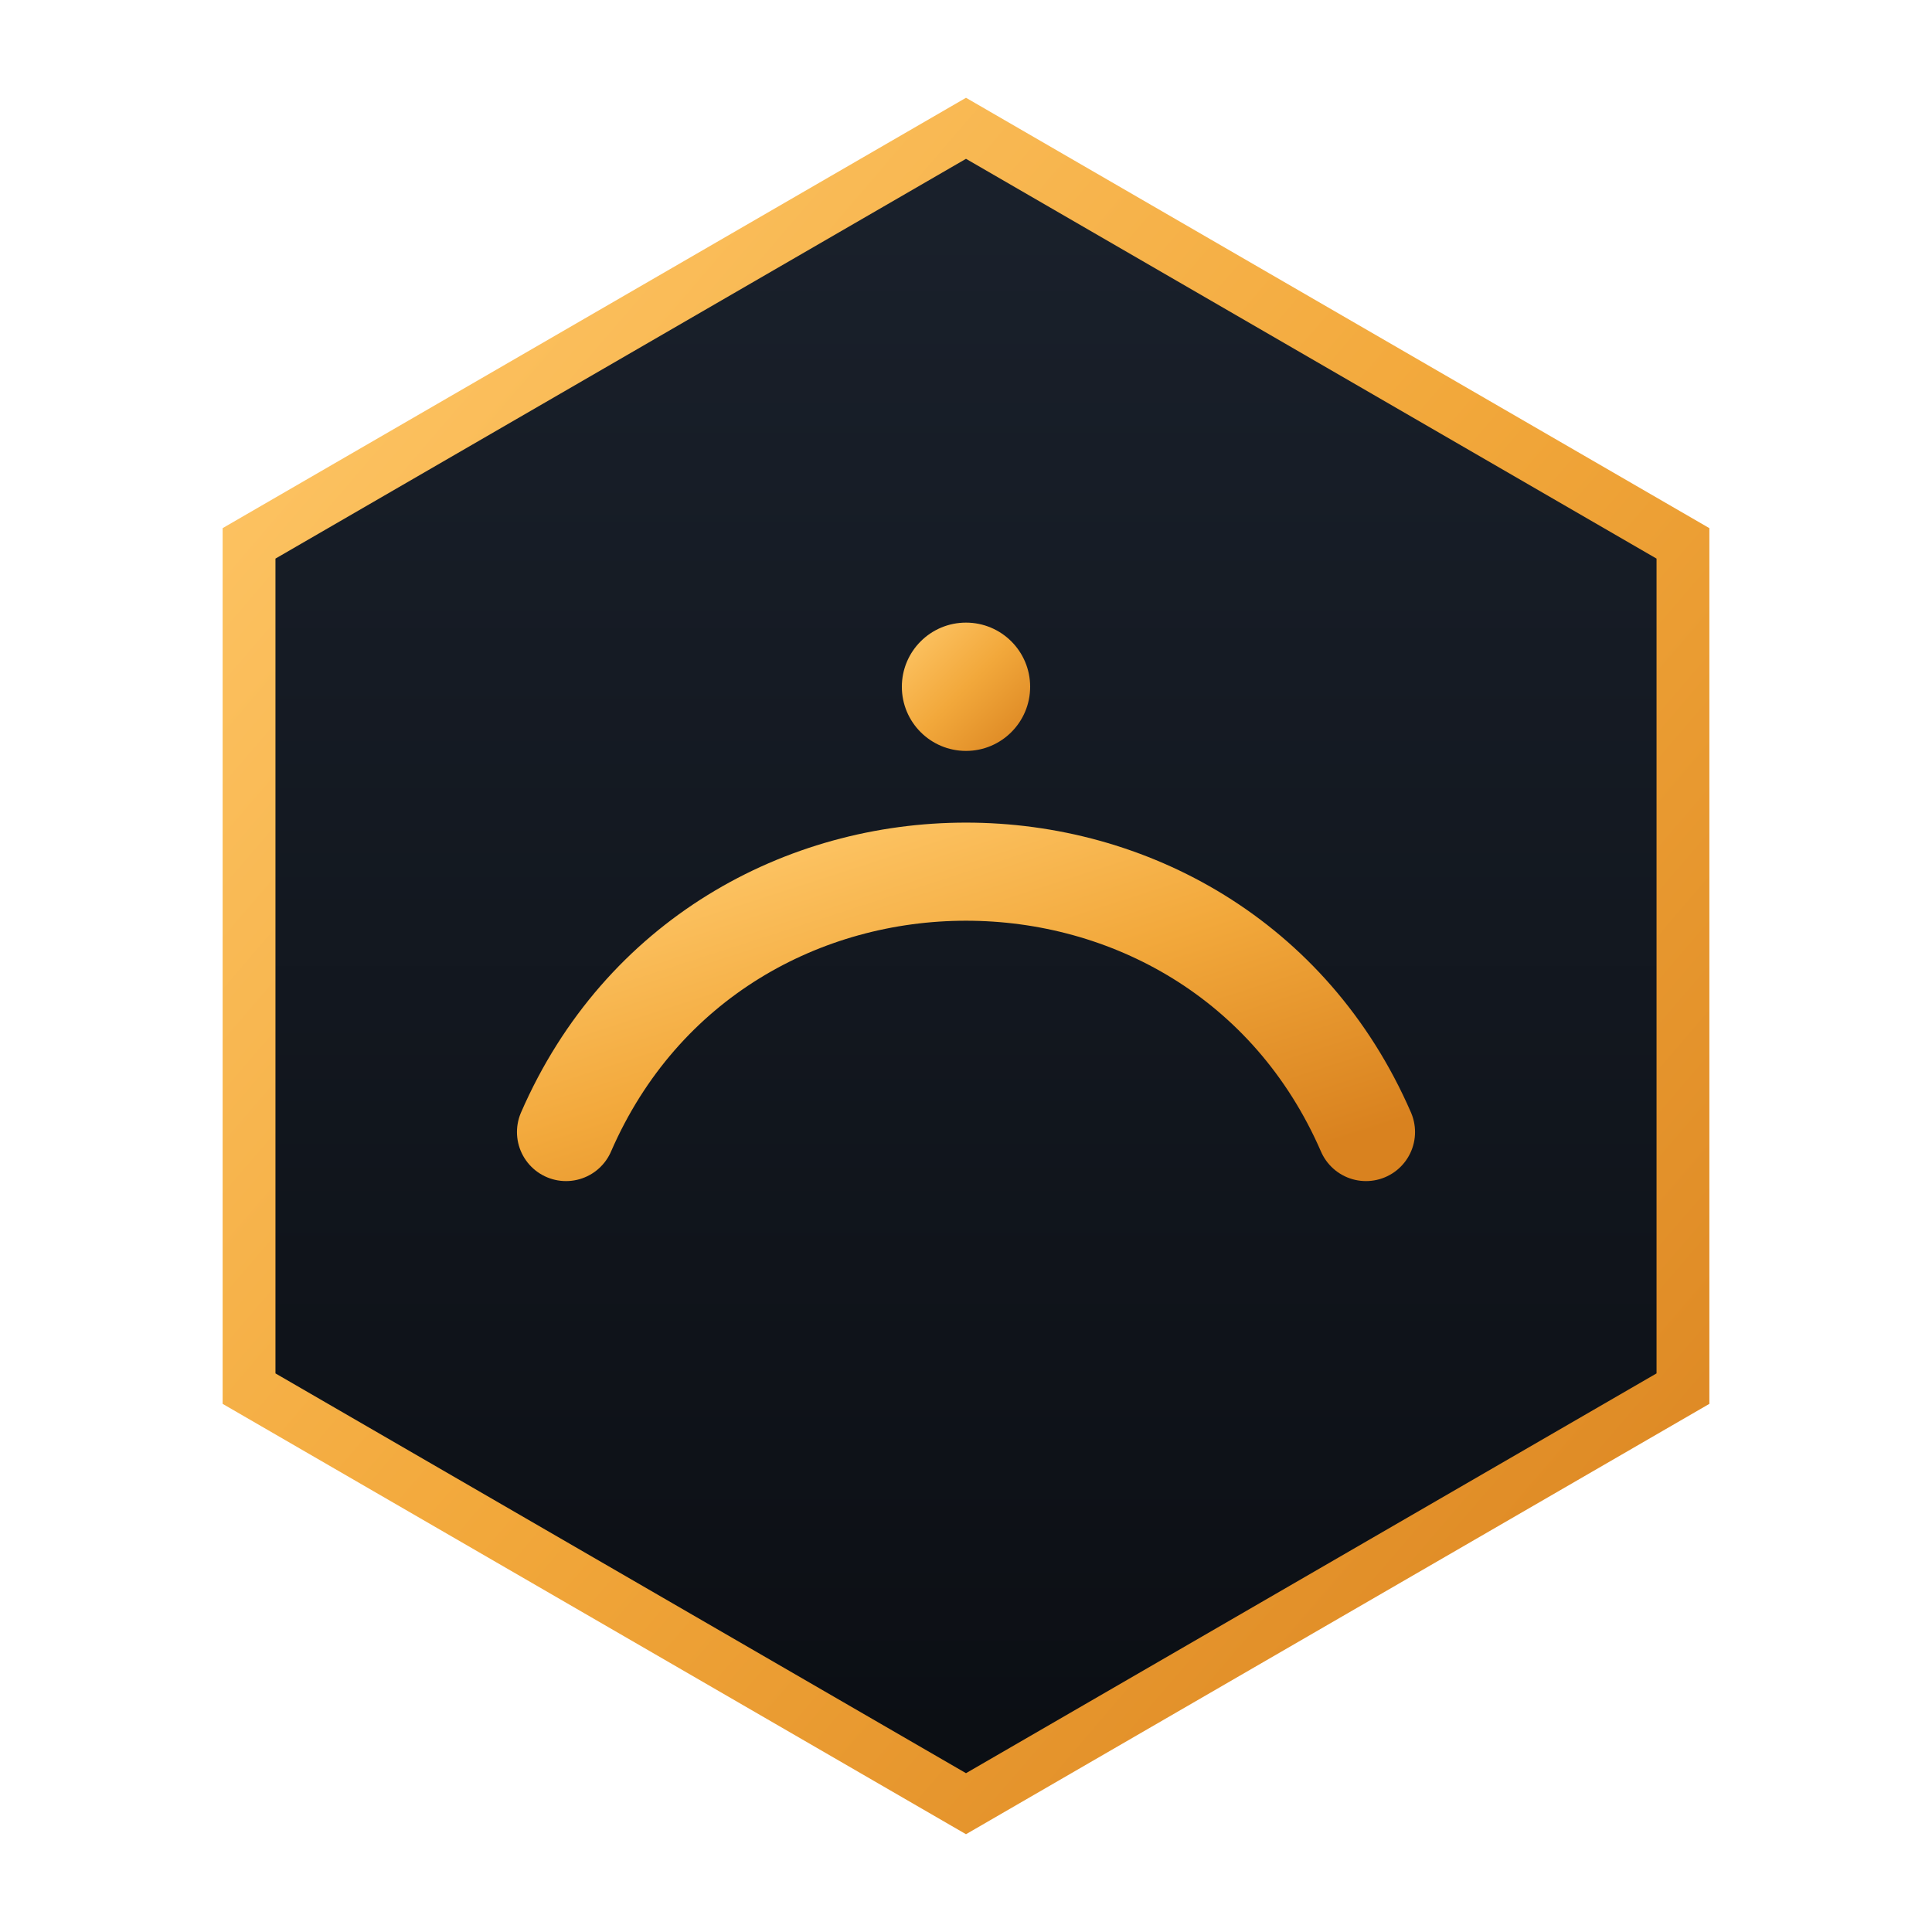
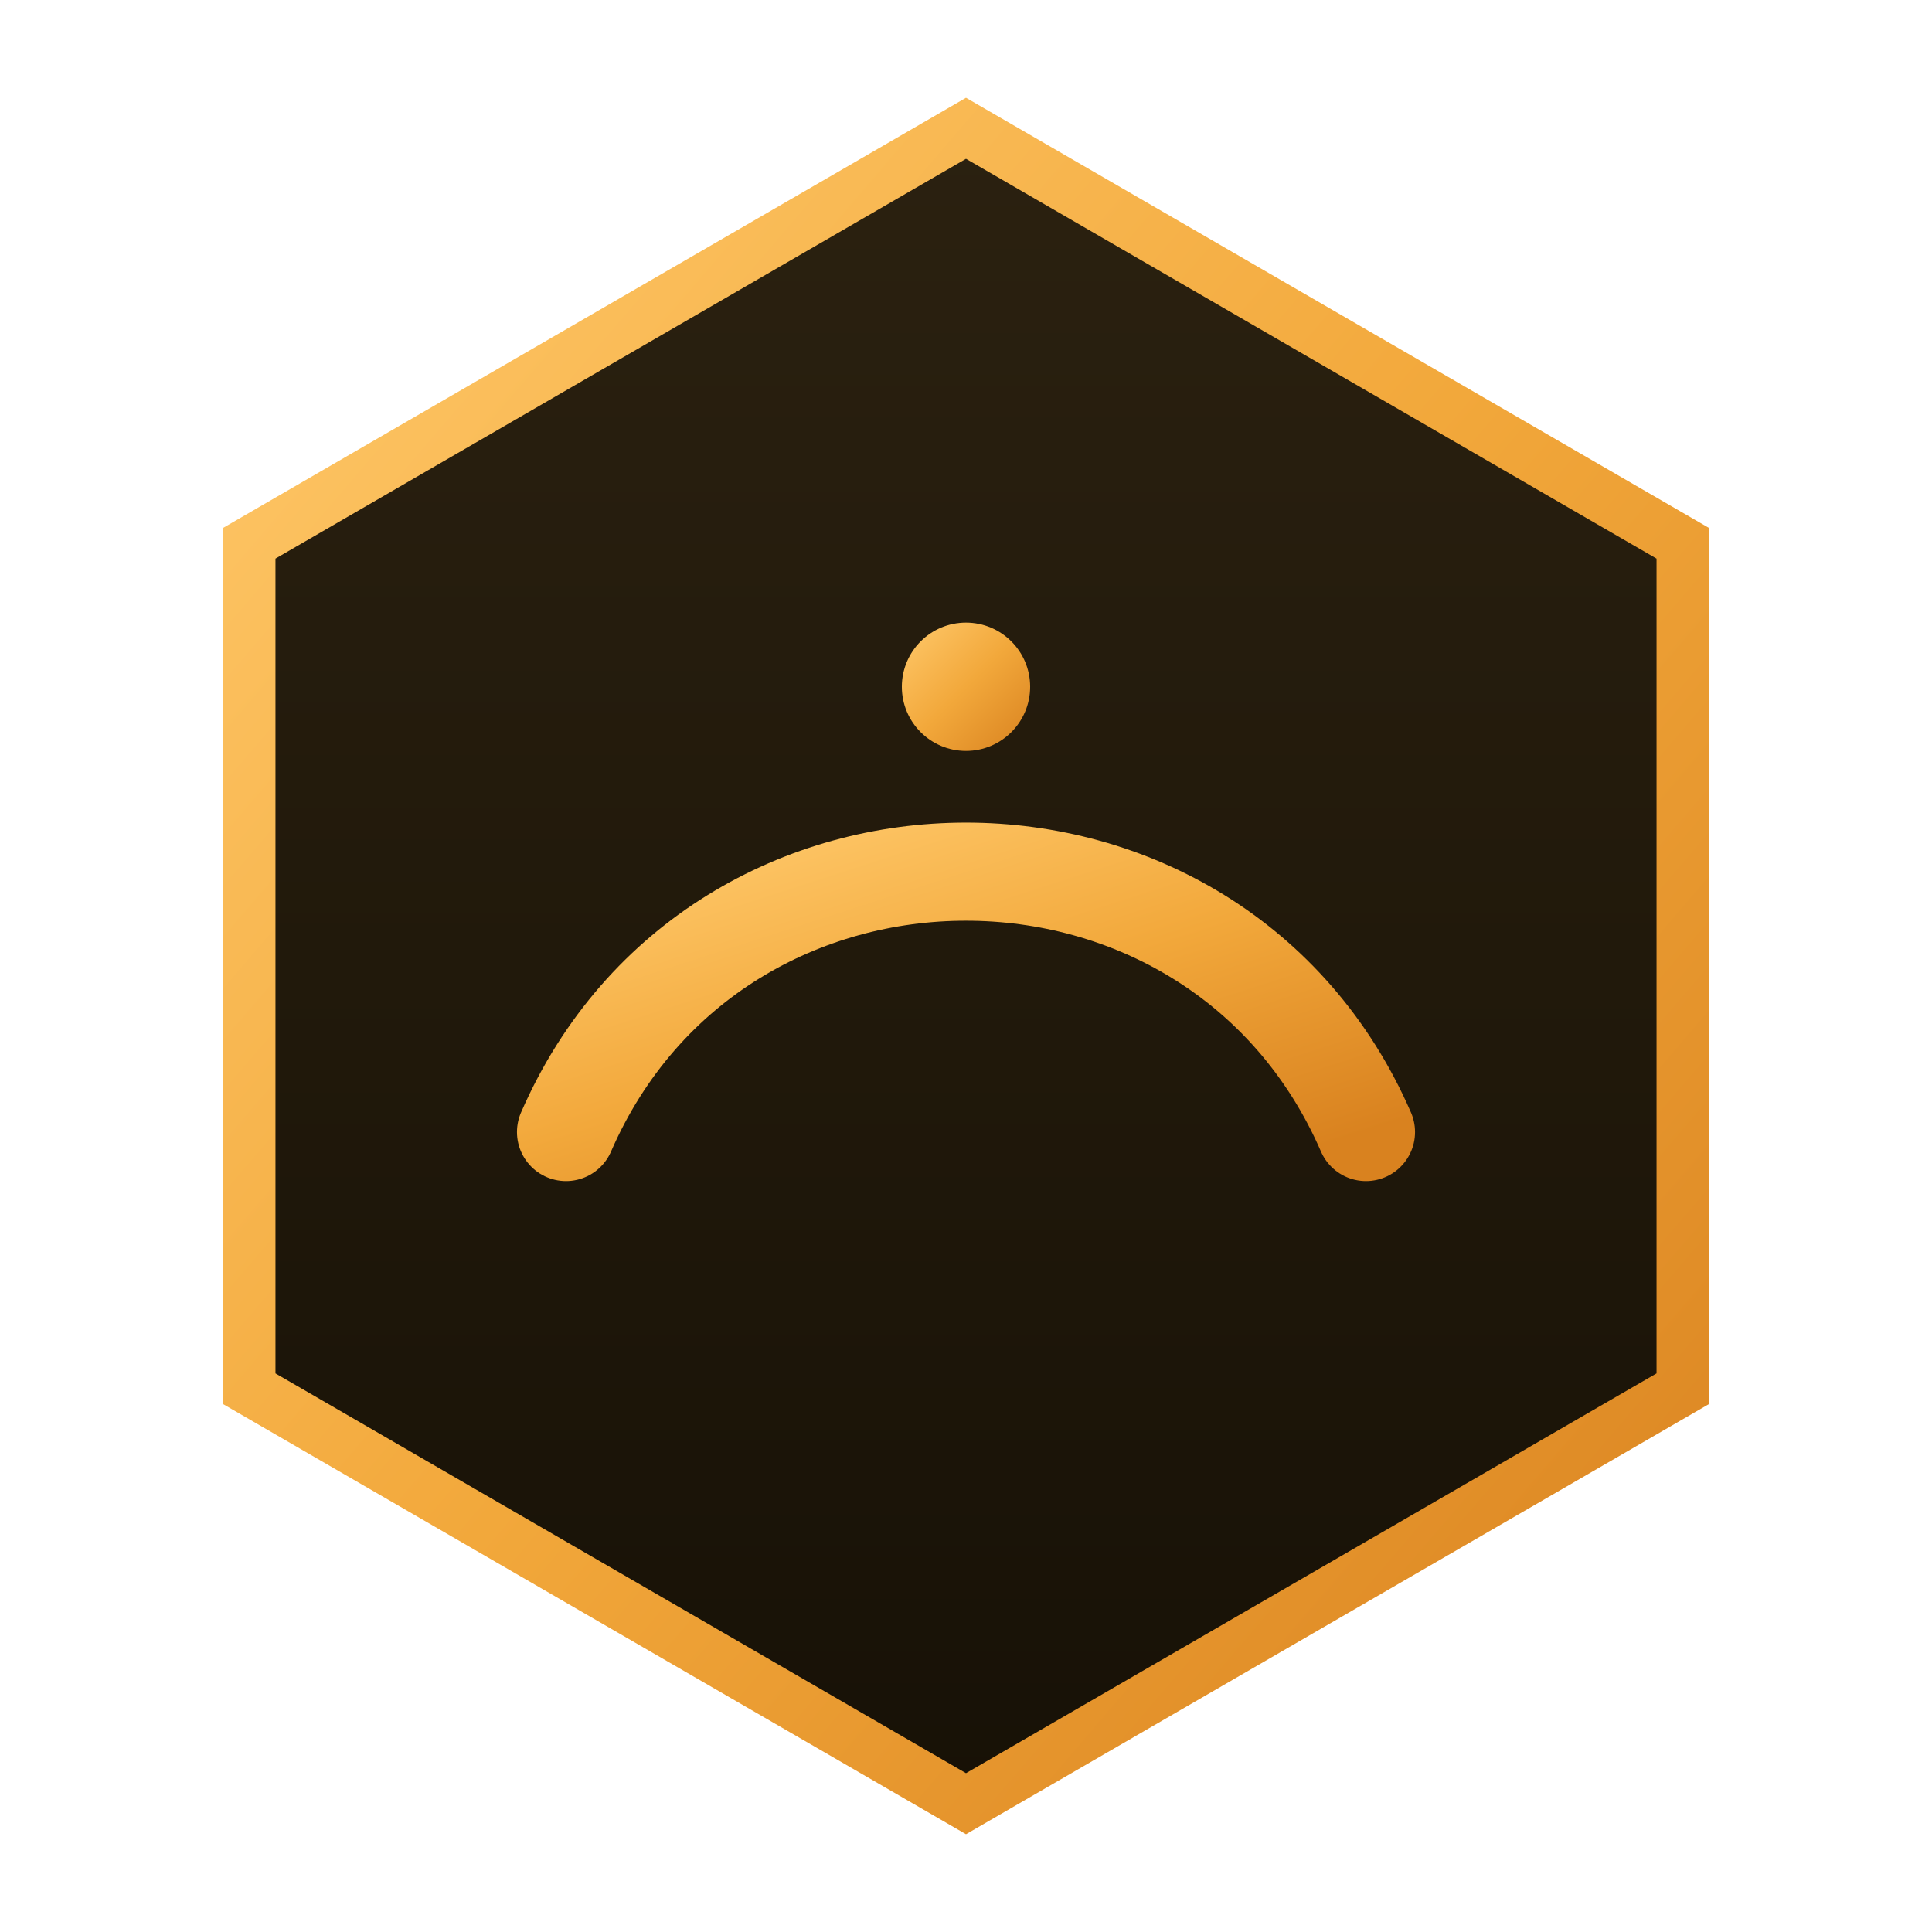
<svg xmlns="http://www.w3.org/2000/svg" viewBox="0 0 512 512" width="512" height="512">
  <defs>
    <linearGradient id="amber" x1="0" y1="0" x2="1" y2="1">
      <stop offset="0" stop-color="#FFC96B" />
      <stop offset=".5" stop-color="#F2A83B" />
      <stop offset="1" stop-color="#D9821F" />
    </linearGradient>
    <linearGradient id="dark" x1="0" y1="0" x2="0" y2="1">
-       <stop offset="0" stop-color="#1A212C" />
-       <stop offset="1" stop-color="#0B0E13" />
+       <stop offset="0" stop-color="#2B2110" />
+       <stop offset="1" stop-color="#171106" />
    </linearGradient>
  </defs>
  <path d="M256 34 L446 144 V368 L256 478 L66 368 V144 Z" fill="url(#dark)" stroke="url(#amber)" stroke-width="14" />
  <path d="M150 300 C 190 208, 322 208, 362 300" fill="none" stroke="url(#amber)" stroke-width="26" stroke-linecap="round" />
  <path d="M256 258 V 356" stroke="url(#amber)" stroke-width="26" stroke-linecap="round" />
  <circle cx="256" cy="182" r="17" fill="url(#amber)" />
</svg>
